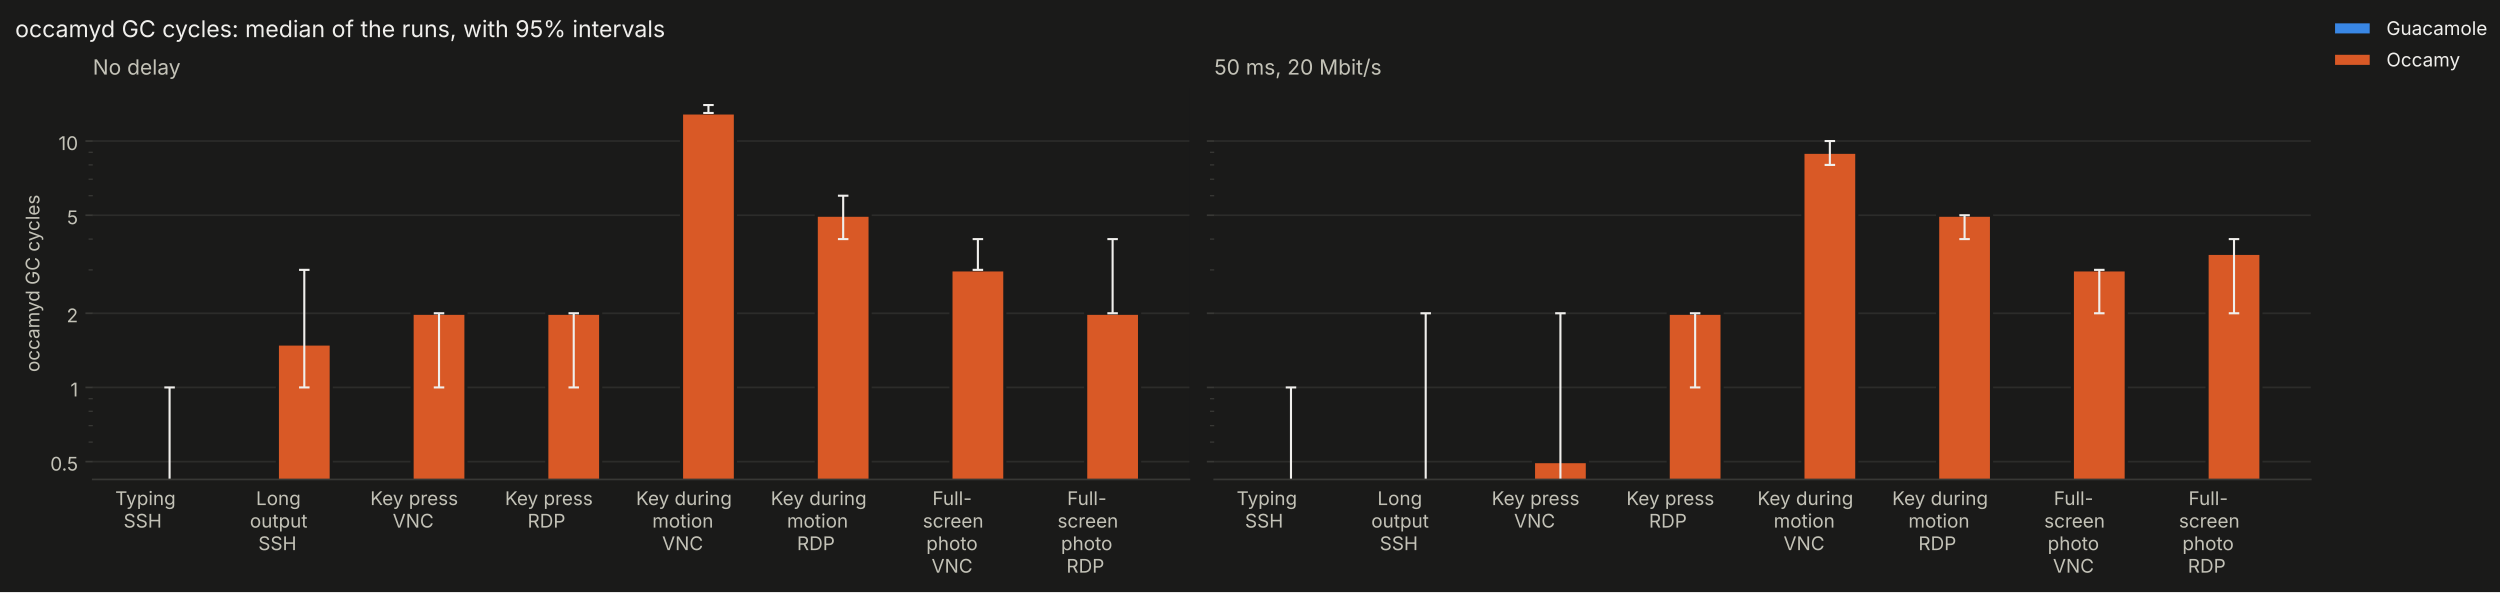
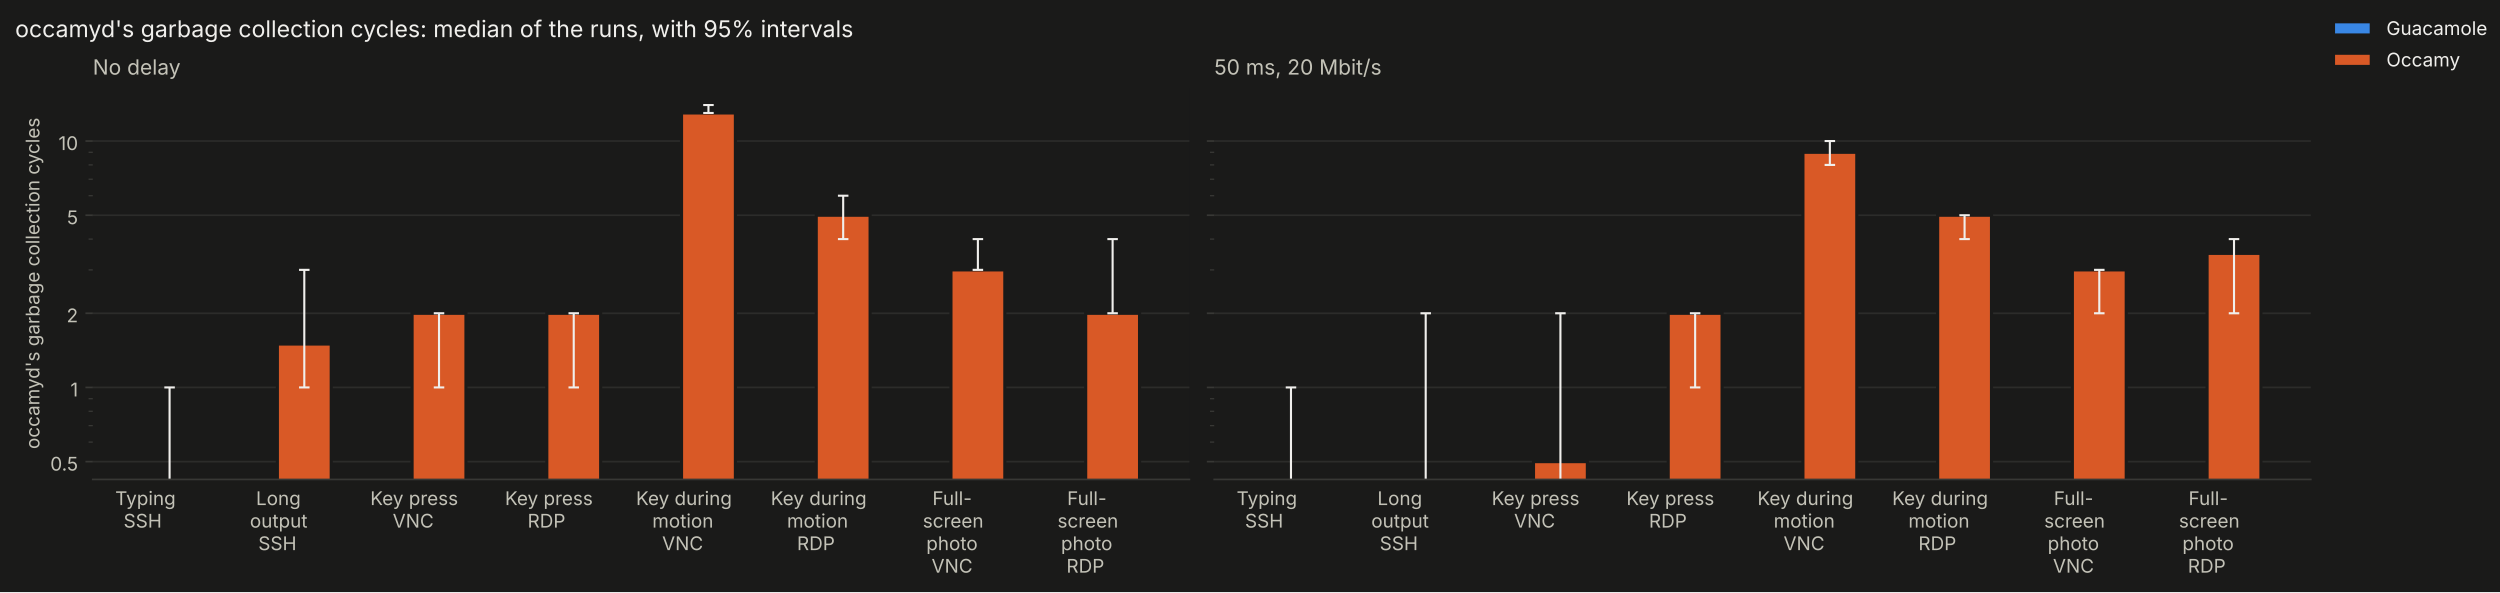
<svg xmlns="http://www.w3.org/2000/svg" xmlns:xlink="http://www.w3.org/1999/xlink" width="1190.7pt" height="282pt" viewBox="0 0 1190.7 282" version="1.1">
  <defs>
    <style type="text/css">*{stroke-linejoin: round; stroke-linecap: butt}</style>
  </defs>
  <g id="figure_1">
    <g id="patch_1">
      <path d="M 0 282  L 1190.7 282  L 1190.7 0  L 0 0  z " style="fill: #1a1a19" />
    </g>
    <g id="axes_1">
      <g id="patch_2">
        <path d="M 44.194 228.352  L 566.488 228.352  L 566.488 41.535  L 44.194 41.535  z " style="fill: #1a1a19" />
      </g>
      <g id="matplotlib.axis_1">
        <g id="xtick_1">
          <g id="line2d_1" />
          <g id="text_1">
            <text style="font-size: 9px; font-family: 'Inter', 'Helvetica Neue', 'Arial', 'DejaVu Sans', sans-serif; fill: #c3c2b7" transform="translate(54.8479 240.5455)">Typing</text>
            <text style="font-size: 9px; font-family: 'Inter', 'Helvetica Neue', 'Arial', 'DejaVu Sans', sans-serif; fill: #c3c2b7" transform="translate(58.85361 251.2825)">SSH</text>
          </g>
        </g>
        <g id="xtick_2">
          <g id="line2d_2" />
          <g id="text_2">
            <text style="font-size: 9px; font-family: 'Inter', 'Helvetica Neue', 'Arial', 'DejaVu Sans', sans-serif; fill: #c3c2b7" transform="translate(121.9283 240.5455)">Long</text>
            <text style="font-size: 9px; font-family: 'Inter', 'Helvetica Neue', 'Arial', 'DejaVu Sans', sans-serif; fill: #c3c2b7" transform="translate(119.0083 251.2825)">output</text>
            <text style="font-size: 9px; font-family: 'Inter', 'Helvetica Neue', 'Arial', 'DejaVu Sans', sans-serif; fill: #c3c2b7" transform="translate(123.0175 262.0195)">SSH</text>
          </g>
        </g>
        <g id="xtick_3">
          <g id="line2d_3" />
          <g id="text_3">
            <text style="font-size: 9px; font-family: 'Inter', 'Helvetica Neue', 'Arial', 'DejaVu Sans', sans-serif; fill: #c3c2b7" transform="translate(176.3406 240.5455)">Key press</text>
            <text style="font-size: 9px; font-family: 'Inter', 'Helvetica Neue', 'Arial', 'DejaVu Sans', sans-serif; fill: #c3c2b7" transform="translate(187.0147 251.2825)">VNC</text>
          </g>
        </g>
        <g id="xtick_4">
          <g id="line2d_4" />
          <g id="text_4">
            <text style="font-size: 9px; font-family: 'Inter', 'Helvetica Neue', 'Arial', 'DejaVu Sans', sans-serif; fill: #c3c2b7" transform="translate(240.5044 240.5455)">Key press</text>
            <text style="font-size: 9px; font-family: 'Inter', 'Helvetica Neue', 'Arial', 'DejaVu Sans', sans-serif; fill: #c3c2b7" transform="translate(251.2594 251.2825)">RDP</text>
          </g>
        </g>
        <g id="xtick_5">
          <g id="line2d_5" />
          <g id="text_5">
            <text style="font-size: 9px; font-family: 'Inter', 'Helvetica Neue', 'Arial', 'DejaVu Sans', sans-serif; fill: #c3c2b7" transform="translate(302.9182 240.5455)">Key during</text>
            <text style="font-size: 9px; font-family: 'Inter', 'Helvetica Neue', 'Arial', 'DejaVu Sans', sans-serif; fill: #c3c2b7" transform="translate(310.6667 251.2825)">motion</text>
            <text style="font-size: 9px; font-family: 'Inter', 'Helvetica Neue', 'Arial', 'DejaVu Sans', sans-serif; fill: #c3c2b7" transform="translate(315.3424 262.0195)">VNC</text>
          </g>
        </g>
        <g id="xtick_6">
          <g id="line2d_6" />
          <g id="text_6">
            <text style="font-size: 9px; font-family: 'Inter', 'Helvetica Neue', 'Arial', 'DejaVu Sans', sans-serif; fill: #c3c2b7" transform="translate(367.0821 240.5455)">Key during</text>
            <text style="font-size: 9px; font-family: 'Inter', 'Helvetica Neue', 'Arial', 'DejaVu Sans', sans-serif; fill: #c3c2b7" transform="translate(374.8305 251.2825)">motion</text>
            <text style="font-size: 9px; font-family: 'Inter', 'Helvetica Neue', 'Arial', 'DejaVu Sans', sans-serif; fill: #c3c2b7" transform="translate(379.5872 262.0195)">RDP</text>
          </g>
        </g>
        <g id="xtick_7">
          <g id="line2d_7" />
          <g id="text_7">
            <text style="font-size: 9px; font-family: 'Inter', 'Helvetica Neue', 'Arial', 'DejaVu Sans', sans-serif; fill: #c3c2b7" transform="translate(444.0836 240.5455)">Full-</text>
            <text style="font-size: 9px; font-family: 'Inter', 'Helvetica Neue', 'Arial', 'DejaVu Sans', sans-serif; fill: #c3c2b7" transform="translate(439.4985 251.2825)">screen</text>
            <text style="font-size: 9px; font-family: 'Inter', 'Helvetica Neue', 'Arial', 'DejaVu Sans', sans-serif; fill: #c3c2b7" transform="translate(441.1635 262.0195)">photo</text>
            <text style="font-size: 9px; font-family: 'Inter', 'Helvetica Neue', 'Arial', 'DejaVu Sans', sans-serif; fill: #c3c2b7" transform="translate(443.6702 272.7565)">VNC</text>
          </g>
        </g>
        <g id="xtick_8">
          <g id="line2d_8" />
          <g id="text_8">
            <text style="font-size: 9px; font-family: 'Inter', 'Helvetica Neue', 'Arial', 'DejaVu Sans', sans-serif; fill: #c3c2b7" transform="translate(508.2475 240.5455)">Full-</text>
            <text style="font-size: 9px; font-family: 'Inter', 'Helvetica Neue', 'Arial', 'DejaVu Sans', sans-serif; fill: #c3c2b7" transform="translate(503.6624 251.2825)">screen</text>
            <text style="font-size: 9px; font-family: 'Inter', 'Helvetica Neue', 'Arial', 'DejaVu Sans', sans-serif; fill: #c3c2b7" transform="translate(505.3274 262.0195)">photo</text>
            <text style="font-size: 9px; font-family: 'Inter', 'Helvetica Neue', 'Arial', 'DejaVu Sans', sans-serif; fill: #c3c2b7" transform="translate(507.9149 272.7565)">RDP</text>
          </g>
        </g>
      </g>
      <g id="matplotlib.axis_2">
        <g id="ytick_1">
          <g id="line2d_9">
-             <path d="M 44.194 219.86  L 566.488 219.86  " clip-path="url(#pe107e251e6)" style="fill: none; stroke: #2c2c2a; stroke-width: 0.8; stroke-linecap: square" />
+             <path d="M 44.194 219.86  L 566.488 219.86  " clip-path="url(#pdc1b59e8aa)" style="fill: none; stroke: #2c2c2a; stroke-width: 0.8; stroke-linecap: square" />
          </g>
          <g id="line2d_10">
            <defs>
              <path id="mb82513c210" d="M 0 0  L -3.5 0  " style="stroke: #383835; stroke-width: 0.8" />
            </defs>
            <g>
              <use xlink:href="#mb82513c210" x="44.194" y="219.86" style="fill: #383835; stroke: #383835; stroke-width: 0.8" />
            </g>
          </g>
          <g id="text_9">
            <text style="font-size: 9px; font-family: 'Inter', 'Helvetica Neue', 'Arial', 'DejaVu Sans', sans-serif; text-anchor: end; fill: #c3c2b7" x="37.194" y="224.144" transform="rotate(-0 37.19383 224.1439)">0.5</text>
          </g>
        </g>
        <g id="ytick_2">
          <g id="line2d_11">
-             <path d="M 44.194 184.532  L 566.488 184.532  " clip-path="url(#pe107e251e6)" style="fill: none; stroke: #2c2c2a; stroke-width: 0.8; stroke-linecap: square" />
+             <path d="M 44.194 184.532  L 566.488 184.532  " clip-path="url(#pdc1b59e8aa)" style="fill: none; stroke: #2c2c2a; stroke-width: 0.8; stroke-linecap: square" />
          </g>
          <g id="line2d_12">
            <g>
              <use xlink:href="#mb82513c210" x="44.194" y="184.532" style="fill: #383835; stroke: #383835; stroke-width: 0.8" />
            </g>
          </g>
          <g id="text_10">
            <text style="font-size: 9px; font-family: 'Inter', 'Helvetica Neue', 'Arial', 'DejaVu Sans', sans-serif; text-anchor: end; fill: #c3c2b7" x="37.194" y="188.816" transform="rotate(-0 37.19383 188.8162)">1</text>
          </g>
        </g>
        <g id="ytick_3">
          <g id="line2d_13">
-             <path d="M 44.194 149.204  L 566.488 149.204  " clip-path="url(#pe107e251e6)" style="fill: none; stroke: #2c2c2a; stroke-width: 0.8; stroke-linecap: square" />
+             <path d="M 44.194 149.204  L 566.488 149.204  " clip-path="url(#pdc1b59e8aa)" style="fill: none; stroke: #2c2c2a; stroke-width: 0.8; stroke-linecap: square" />
          </g>
          <g id="line2d_14">
            <g>
              <use xlink:href="#mb82513c210" x="44.194" y="149.204" style="fill: #383835; stroke: #383835; stroke-width: 0.8" />
            </g>
          </g>
          <g id="text_11">
            <text style="font-size: 9px; font-family: 'Inter', 'Helvetica Neue', 'Arial', 'DejaVu Sans', sans-serif; text-anchor: end; fill: #c3c2b7" x="37.194" y="153.488" transform="rotate(-0 37.19383 153.4885)">2</text>
          </g>
        </g>
        <g id="ytick_4">
          <g id="line2d_15">
-             <path d="M 44.194 102.504  L 566.488 102.504  " clip-path="url(#pe107e251e6)" style="fill: none; stroke: #2c2c2a; stroke-width: 0.8; stroke-linecap: square" />
+             <path d="M 44.194 102.504  L 566.488 102.504  " clip-path="url(#pdc1b59e8aa)" style="fill: none; stroke: #2c2c2a; stroke-width: 0.8; stroke-linecap: square" />
          </g>
          <g id="line2d_16">
            <g>
              <use xlink:href="#mb82513c210" x="44.194" y="102.504" style="fill: #383835; stroke: #383835; stroke-width: 0.8" />
            </g>
          </g>
          <g id="text_12">
            <text style="font-size: 9px; font-family: 'Inter', 'Helvetica Neue', 'Arial', 'DejaVu Sans', sans-serif; text-anchor: end; fill: #c3c2b7" x="37.194" y="106.788" transform="rotate(-0 37.19383 106.7878)">5</text>
          </g>
        </g>
        <g id="ytick_5">
          <g id="line2d_17">
-             <path d="M 44.194 67.176  L 566.488 67.176  " clip-path="url(#pe107e251e6)" style="fill: none; stroke: #2c2c2a; stroke-width: 0.8; stroke-linecap: square" />
+             <path d="M 44.194 67.176  L 566.488 67.176  " clip-path="url(#pdc1b59e8aa)" style="fill: none; stroke: #2c2c2a; stroke-width: 0.8; stroke-linecap: square" />
          </g>
          <g id="line2d_18">
            <g>
              <use xlink:href="#mb82513c210" x="44.194" y="67.176" style="fill: #383835; stroke: #383835; stroke-width: 0.8" />
            </g>
          </g>
          <g id="text_13">
            <text style="font-size: 9px; font-family: 'Inter', 'Helvetica Neue', 'Arial', 'DejaVu Sans', sans-serif; text-anchor: end; fill: #c3c2b7" x="37.194" y="71.46" transform="rotate(-0 37.19383 71.46013)">10</text>
          </g>
        </g>
        <g id="ytick_6">
          <g id="line2d_19">
            <defs>
              <path id="m2cc0cc6523" d="M 0 0  L -2 0  " style="stroke: #383835; stroke-width: 0.6" />
            </defs>
            <g>
              <use xlink:href="#m2cc0cc6523" x="44.194" y="210.567" style="fill: #383835; stroke: #383835; stroke-width: 0.6" />
            </g>
          </g>
        </g>
        <g id="ytick_7">
          <g id="line2d_20">
            <g>
              <use xlink:href="#m2cc0cc6523" x="44.194" y="202.711" style="fill: #383835; stroke: #383835; stroke-width: 0.6" />
            </g>
          </g>
        </g>
        <g id="ytick_8">
          <g id="line2d_21">
            <g>
              <use xlink:href="#m2cc0cc6523" x="44.194" y="195.905" style="fill: #383835; stroke: #383835; stroke-width: 0.6" />
            </g>
          </g>
        </g>
        <g id="ytick_9">
          <g id="line2d_22">
            <g>
              <use xlink:href="#m2cc0cc6523" x="44.194" y="189.902" style="fill: #383835; stroke: #383835; stroke-width: 0.6" />
            </g>
          </g>
        </g>
        <g id="ytick_10">
          <g id="line2d_23">
            <g>
              <use xlink:href="#m2cc0cc6523" x="44.194" y="128.539" style="fill: #383835; stroke: #383835; stroke-width: 0.6" />
            </g>
          </g>
        </g>
        <g id="ytick_11">
          <g id="line2d_24">
            <g>
              <use xlink:href="#m2cc0cc6523" x="44.194" y="113.877" style="fill: #383835; stroke: #383835; stroke-width: 0.6" />
            </g>
          </g>
        </g>
        <g id="ytick_12">
          <g id="line2d_25">
            <g>
              <use xlink:href="#m2cc0cc6523" x="44.194" y="93.211" style="fill: #383835; stroke: #383835; stroke-width: 0.6" />
            </g>
          </g>
        </g>
        <g id="ytick_13">
          <g id="line2d_26">
            <g>
              <use xlink:href="#m2cc0cc6523" x="44.194" y="85.355" style="fill: #383835; stroke: #383835; stroke-width: 0.6" />
            </g>
          </g>
        </g>
        <g id="ytick_14">
          <g id="line2d_27">
            <g>
              <use xlink:href="#m2cc0cc6523" x="44.194" y="78.549" style="fill: #383835; stroke: #383835; stroke-width: 0.6" />
            </g>
          </g>
        </g>
        <g id="ytick_15">
          <g id="line2d_28">
            <g>
              <use xlink:href="#m2cc0cc6523" x="44.194" y="72.546" style="fill: #383835; stroke: #383835; stroke-width: 0.6" />
            </g>
          </g>
        </g>
        <g id="text_14">
-           <text style="font-size: 9px; font-family: 'Inter', 'Helvetica Neue', 'Arial', 'DejaVu Sans', sans-serif; text-anchor: middle; fill: #c3c2b7" x="18.768" y="134.944" transform="rotate(-90 18.76824 134.9435)">occamyd GC cycles</text>
+           <text style="font-size: 9px; font-family: 'Inter', 'Helvetica Neue', 'Arial', 'DejaVu Sans', sans-serif; text-anchor: middle; fill: #c3c2b7" x="18.768" y="134.944" transform="rotate(-90 18.76824 134.9435)">occamyd's garbage collection cycles</text>
        </g>
      </g>
      <g id="patch_3">
-         <path clip-path="url(#pe107e251e6)" style="fill: #3987e5; stroke: #1a1a19; stroke-width: 1.5; stroke-linejoin: miter" />
+         <path clip-path="url(#pdc1b59e8aa)" style="fill: #3987e5; stroke: #1a1a19; stroke-width: 1.5; stroke-linejoin: miter" />
      </g>
      <g id="patch_4">
-         <path clip-path="url(#pe107e251e6)" style="fill: #3987e5; stroke: #1a1a19; stroke-width: 1.5; stroke-linejoin: miter" />
+         <path clip-path="url(#pdc1b59e8aa)" style="fill: #3987e5; stroke: #1a1a19; stroke-width: 1.5; stroke-linejoin: miter" />
      </g>
      <g id="patch_5">
-         <path clip-path="url(#pe107e251e6)" style="fill: #3987e5; stroke: #1a1a19; stroke-width: 1.5; stroke-linejoin: miter" />
+         <path clip-path="url(#pdc1b59e8aa)" style="fill: #3987e5; stroke: #1a1a19; stroke-width: 1.5; stroke-linejoin: miter" />
      </g>
      <g id="patch_6">
-         <path clip-path="url(#pe107e251e6)" style="fill: #3987e5; stroke: #1a1a19; stroke-width: 1.5; stroke-linejoin: miter" />
+         <path clip-path="url(#pdc1b59e8aa)" style="fill: #3987e5; stroke: #1a1a19; stroke-width: 1.5; stroke-linejoin: miter" />
      </g>
      <g id="patch_7">
-         <path clip-path="url(#pe107e251e6)" style="fill: #3987e5; stroke: #1a1a19; stroke-width: 1.5; stroke-linejoin: miter" />
+         <path clip-path="url(#pdc1b59e8aa)" style="fill: #3987e5; stroke: #1a1a19; stroke-width: 1.5; stroke-linejoin: miter" />
      </g>
      <g id="patch_8">
-         <path clip-path="url(#pe107e251e6)" style="fill: #3987e5; stroke: #1a1a19; stroke-width: 1.5; stroke-linejoin: miter" />
+         <path clip-path="url(#pdc1b59e8aa)" style="fill: #3987e5; stroke: #1a1a19; stroke-width: 1.5; stroke-linejoin: miter" />
      </g>
      <g id="patch_9">
-         <path clip-path="url(#pe107e251e6)" style="fill: #3987e5; stroke: #1a1a19; stroke-width: 1.5; stroke-linejoin: miter" />
+         <path clip-path="url(#pdc1b59e8aa)" style="fill: #3987e5; stroke: #1a1a19; stroke-width: 1.5; stroke-linejoin: miter" />
      </g>
      <g id="patch_10">
-         <path clip-path="url(#pe107e251e6)" style="fill: #3987e5; stroke: #1a1a19; stroke-width: 1.5; stroke-linejoin: miter" />
+         <path clip-path="url(#pdc1b59e8aa)" style="fill: #3987e5; stroke: #1a1a19; stroke-width: 1.5; stroke-linejoin: miter" />
      </g>
      <g id="patch_11">
-         <path d="M 67.934 117540.591  L 93.6 117540.591  L 93.6 117540.591  L 67.934 117540.591  z " clip-path="url(#pe107e251e6)" style="fill: #d95926; stroke: #1a1a19; stroke-width: 1.5; stroke-linejoin: miter" />
+         <path d="M 67.934 117540.591  L 93.6 117540.591  L 93.6 117540.591  L 67.934 117540.591  z " clip-path="url(#pdc1b59e8aa)" style="fill: #d95926; stroke: #1a1a19; stroke-width: 1.5; stroke-linejoin: miter" />
      </g>
      <g id="patch_12">
-         <path d="M 132.098 117540.591  L 157.764 117540.591  L 157.764 163.867  L 132.098 163.867  z " clip-path="url(#pe107e251e6)" style="fill: #d95926; stroke: #1a1a19; stroke-width: 1.5; stroke-linejoin: miter" />
+         <path d="M 132.098 117540.591  L 157.764 117540.591  L 157.764 163.867  L 132.098 163.867  z " clip-path="url(#pdc1b59e8aa)" style="fill: #d95926; stroke: #1a1a19; stroke-width: 1.5; stroke-linejoin: miter" />
      </g>
      <g id="patch_13">
-         <path d="M 196.262 117540.591  L 221.928 117540.591  L 221.928 149.204  L 196.262 149.204  z " clip-path="url(#pe107e251e6)" style="fill: #d95926; stroke: #1a1a19; stroke-width: 1.5; stroke-linejoin: miter" />
+         <path d="M 196.262 117540.591  L 221.928 117540.591  L 221.928 149.204  L 196.262 149.204  z " clip-path="url(#pdc1b59e8aa)" style="fill: #d95926; stroke: #1a1a19; stroke-width: 1.5; stroke-linejoin: miter" />
      </g>
      <g id="patch_14">
-         <path d="M 260.426 117540.591  L 286.092 117540.591  L 286.092 149.204  L 260.426 149.204  z " clip-path="url(#pe107e251e6)" style="fill: #d95926; stroke: #1a1a19; stroke-width: 1.5; stroke-linejoin: miter" />
+         <path d="M 260.426 117540.591  L 286.092 117540.591  L 286.092 149.204  L 260.426 149.204  z " clip-path="url(#pdc1b59e8aa)" style="fill: #d95926; stroke: #1a1a19; stroke-width: 1.5; stroke-linejoin: miter" />
      </g>
      <g id="patch_15">
-         <path d="M 324.59 117540.591  L 350.255 117540.591  L 350.255 53.804  L 324.59 53.804  z " clip-path="url(#pe107e251e6)" style="fill: #d95926; stroke: #1a1a19; stroke-width: 1.5; stroke-linejoin: miter" />
+         <path d="M 324.59 117540.591  L 350.255 117540.591  L 350.255 53.804  L 324.59 53.804  z " clip-path="url(#pdc1b59e8aa)" style="fill: #d95926; stroke: #1a1a19; stroke-width: 1.5; stroke-linejoin: miter" />
      </g>
      <g id="patch_16">
-         <path d="M 388.754 117540.591  L 414.419 117540.591  L 414.419 102.504  L 388.754 102.504  z " clip-path="url(#pe107e251e6)" style="fill: #d95926; stroke: #1a1a19; stroke-width: 1.5; stroke-linejoin: miter" />
+         <path d="M 388.754 117540.591  L 414.419 117540.591  L 414.419 102.504  L 388.754 102.504  z " clip-path="url(#pdc1b59e8aa)" style="fill: #d95926; stroke: #1a1a19; stroke-width: 1.5; stroke-linejoin: miter" />
      </g>
      <g id="patch_17">
-         <path d="M 452.918 117540.591  L 478.583 117540.591  L 478.583 128.539  L 452.918 128.539  z " clip-path="url(#pe107e251e6)" style="fill: #d95926; stroke: #1a1a19; stroke-width: 1.5; stroke-linejoin: miter" />
+         <path d="M 452.918 117540.591  L 478.583 117540.591  L 478.583 128.539  L 452.918 128.539  z " clip-path="url(#pdc1b59e8aa)" style="fill: #d95926; stroke: #1a1a19; stroke-width: 1.5; stroke-linejoin: miter" />
      </g>
      <g id="patch_18">
-         <path d="M 517.082 117540.591  L 542.747 117540.591  L 542.747 149.204  L 517.082 149.204  z " clip-path="url(#pe107e251e6)" style="fill: #d95926; stroke: #1a1a19; stroke-width: 1.5; stroke-linejoin: miter" />
+         <path d="M 517.082 117540.591  L 542.747 117540.591  L 542.747 149.204  L 517.082 149.204  z " clip-path="url(#pdc1b59e8aa)" style="fill: #d95926; stroke: #1a1a19; stroke-width: 1.5; stroke-linejoin: miter" />
      </g>
      <g id="LineCollection_1" />
      <g id="LineCollection_2">
-         <path d="M 80.767 283  L 80.767 184.532  " clip-path="url(#pe107e251e6)" style="fill: none; stroke: #f0efec" />
-         <path d="M 144.931 184.532  L 144.931 128.539  " clip-path="url(#pe107e251e6)" style="fill: none; stroke: #f0efec" />
-         <path d="M 209.095 184.532  L 209.095 149.204  " clip-path="url(#pe107e251e6)" style="fill: none; stroke: #f0efec" />
-         <path d="M 273.259 184.532  L 273.259 149.204  " clip-path="url(#pe107e251e6)" style="fill: none; stroke: #f0efec" />
-         <path d="M 337.423 53.804  L 337.423 50.027  " clip-path="url(#pe107e251e6)" style="fill: none; stroke: #f0efec" />
-         <path d="M 401.587 113.877  L 401.587 93.211  " clip-path="url(#pe107e251e6)" style="fill: none; stroke: #f0efec" />
-         <path d="M 465.75 128.539  L 465.75 113.877  " clip-path="url(#pe107e251e6)" style="fill: none; stroke: #f0efec" />
-         <path d="M 529.914 149.204  L 529.914 113.877  " clip-path="url(#pe107e251e6)" style="fill: none; stroke: #f0efec" />
+         <path d="M 80.767 283  L 80.767 184.532  " clip-path="url(#pdc1b59e8aa)" style="fill: none; stroke: #f0efec" />
+         <path d="M 144.931 184.532  L 144.931 128.539  " clip-path="url(#pdc1b59e8aa)" style="fill: none; stroke: #f0efec" />
+         <path d="M 209.095 184.532  L 209.095 149.204  " clip-path="url(#pdc1b59e8aa)" style="fill: none; stroke: #f0efec" />
+         <path d="M 273.259 184.532  L 273.259 149.204  " clip-path="url(#pdc1b59e8aa)" style="fill: none; stroke: #f0efec" />
+         <path d="M 337.423 53.804  L 337.423 50.027  " clip-path="url(#pdc1b59e8aa)" style="fill: none; stroke: #f0efec" />
+         <path d="M 401.587 113.877  L 401.587 93.211  " clip-path="url(#pdc1b59e8aa)" style="fill: none; stroke: #f0efec" />
+         <path d="M 465.75 128.539  L 465.75 113.877  " clip-path="url(#pdc1b59e8aa)" style="fill: none; stroke: #f0efec" />
+         <path d="M 529.914 149.204  L 529.914 113.877  " clip-path="url(#pdc1b59e8aa)" style="fill: none; stroke: #f0efec" />
      </g>
      <g id="line2d_29">
        <defs>
          <path id="mac22d4be6f" d="M 2.5 0  L -2.5 -0  " style="stroke: #f0efec" />
        </defs>
-         <g clip-path="url(#pe107e251e6)">
+         <g clip-path="url(#pdc1b59e8aa)">
          <use xlink:href="#mac22d4be6f" x="133.93" y="20304.965" style="fill: #1f77b4; stroke: #f0efec" />
          <use xlink:href="#mac22d4be6f" x="144.931" y="184.532" style="fill: #1f77b4; stroke: #f0efec" />
          <use xlink:href="#mac22d4be6f" x="209.095" y="184.532" style="fill: #1f77b4; stroke: #f0efec" />
          <use xlink:href="#mac22d4be6f" x="273.259" y="184.532" style="fill: #1f77b4; stroke: #f0efec" />
          <use xlink:href="#mac22d4be6f" x="337.423" y="53.804" style="fill: #1f77b4; stroke: #f0efec" />
          <use xlink:href="#mac22d4be6f" x="401.587" y="113.877" style="fill: #1f77b4; stroke: #f0efec" />
          <use xlink:href="#mac22d4be6f" x="465.75" y="128.539" style="fill: #1f77b4; stroke: #f0efec" />
          <use xlink:href="#mac22d4be6f" x="529.914" y="149.204" style="fill: #1f77b4; stroke: #f0efec" />
        </g>
      </g>
      <g id="line2d_30">
-         <g clip-path="url(#pe107e251e6)">
+         <g clip-path="url(#pdc1b59e8aa)">
          <use xlink:href="#mac22d4be6f" x="80.767" y="184.532" style="fill: #1f77b4; stroke: #f0efec" />
          <use xlink:href="#mac22d4be6f" x="144.931" y="128.539" style="fill: #1f77b4; stroke: #f0efec" />
          <use xlink:href="#mac22d4be6f" x="209.095" y="149.204" style="fill: #1f77b4; stroke: #f0efec" />
          <use xlink:href="#mac22d4be6f" x="273.259" y="149.204" style="fill: #1f77b4; stroke: #f0efec" />
          <use xlink:href="#mac22d4be6f" x="337.423" y="50.027" style="fill: #1f77b4; stroke: #f0efec" />
          <use xlink:href="#mac22d4be6f" x="401.587" y="93.211" style="fill: #1f77b4; stroke: #f0efec" />
          <use xlink:href="#mac22d4be6f" x="465.75" y="113.877" style="fill: #1f77b4; stroke: #f0efec" />
          <use xlink:href="#mac22d4be6f" x="529.914" y="113.877" style="fill: #1f77b4; stroke: #f0efec" />
        </g>
      </g>
      <g id="patch_19">
        <path d="M 44.194 228.352  L 566.488 228.352  " style="fill: none; stroke: #383835; stroke-width: 0.8; stroke-linejoin: miter; stroke-linecap: square" />
      </g>
      <g id="text_15">
        <text style="font-size: 10px; font-family: 'Inter', 'Helvetica Neue', 'Arial', 'DejaVu Sans', sans-serif; text-anchor: start; fill: #c3c2b7" x="44.194" y="35.535" transform="rotate(-0 44.19383 35.53548)">No delay</text>
      </g>
    </g>
    <g id="axes_2">
      <g id="patch_20">
        <path d="M 578.296 228.352  L 1100.59 228.352  L 1100.59 41.535  L 578.296 41.535  z " style="fill: #1a1a19" />
      </g>
      <g id="matplotlib.axis_3">
        <g id="xtick_9">
          <g id="line2d_31" />
          <g id="text_16">
            <text style="font-size: 9px; font-family: 'Inter', 'Helvetica Neue', 'Arial', 'DejaVu Sans', sans-serif; fill: #c3c2b7" transform="translate(588.9498 240.5455)">Typing</text>
            <text style="font-size: 9px; font-family: 'Inter', 'Helvetica Neue', 'Arial', 'DejaVu Sans', sans-serif; fill: #c3c2b7" transform="translate(592.9555 251.2825)">SSH</text>
          </g>
        </g>
        <g id="xtick_10">
          <g id="line2d_32" />
          <g id="text_17">
            <text style="font-size: 9px; font-family: 'Inter', 'Helvetica Neue', 'Arial', 'DejaVu Sans', sans-serif; fill: #c3c2b7" transform="translate(656.0302 240.5455)">Long</text>
            <text style="font-size: 9px; font-family: 'Inter', 'Helvetica Neue', 'Arial', 'DejaVu Sans', sans-serif; fill: #c3c2b7" transform="translate(653.1101 251.2825)">output</text>
            <text style="font-size: 9px; font-family: 'Inter', 'Helvetica Neue', 'Arial', 'DejaVu Sans', sans-serif; fill: #c3c2b7" transform="translate(657.1194 262.0195)">SSH</text>
          </g>
        </g>
        <g id="xtick_11">
          <g id="line2d_33" />
          <g id="text_18">
            <text style="font-size: 9px; font-family: 'Inter', 'Helvetica Neue', 'Arial', 'DejaVu Sans', sans-serif; fill: #c3c2b7" transform="translate(710.4424 240.5455)">Key press</text>
            <text style="font-size: 9px; font-family: 'Inter', 'Helvetica Neue', 'Arial', 'DejaVu Sans', sans-serif; fill: #c3c2b7" transform="translate(721.1166 251.2825)">VNC</text>
          </g>
        </g>
        <g id="xtick_12">
          <g id="line2d_34" />
          <g id="text_19">
            <text style="font-size: 9px; font-family: 'Inter', 'Helvetica Neue', 'Arial', 'DejaVu Sans', sans-serif; fill: #c3c2b7" transform="translate(774.6063 240.5455)">Key press</text>
            <text style="font-size: 9px; font-family: 'Inter', 'Helvetica Neue', 'Arial', 'DejaVu Sans', sans-serif; fill: #c3c2b7" transform="translate(785.3613 251.2825)">RDP</text>
          </g>
        </g>
        <g id="xtick_13">
          <g id="line2d_35" />
          <g id="text_20">
            <text style="font-size: 9px; font-family: 'Inter', 'Helvetica Neue', 'Arial', 'DejaVu Sans', sans-serif; fill: #c3c2b7" transform="translate(837.0201 240.5455)">Key during</text>
            <text style="font-size: 9px; font-family: 'Inter', 'Helvetica Neue', 'Arial', 'DejaVu Sans', sans-serif; fill: #c3c2b7" transform="translate(844.7685 251.2825)">motion</text>
            <text style="font-size: 9px; font-family: 'Inter', 'Helvetica Neue', 'Arial', 'DejaVu Sans', sans-serif; fill: #c3c2b7" transform="translate(849.4443 262.0195)">VNC</text>
          </g>
        </g>
        <g id="xtick_14">
          <g id="line2d_36" />
          <g id="text_21">
            <text style="font-size: 9px; font-family: 'Inter', 'Helvetica Neue', 'Arial', 'DejaVu Sans', sans-serif; fill: #c3c2b7" transform="translate(901.184 240.5455)">Key during</text>
            <text style="font-size: 9px; font-family: 'Inter', 'Helvetica Neue', 'Arial', 'DejaVu Sans', sans-serif; fill: #c3c2b7" transform="translate(908.9324 251.2825)">motion</text>
            <text style="font-size: 9px; font-family: 'Inter', 'Helvetica Neue', 'Arial', 'DejaVu Sans', sans-serif; fill: #c3c2b7" transform="translate(913.689 262.0195)">RDP</text>
          </g>
        </g>
        <g id="xtick_15">
          <g id="line2d_37" />
          <g id="text_22">
            <text style="font-size: 9px; font-family: 'Inter', 'Helvetica Neue', 'Arial', 'DejaVu Sans', sans-serif; fill: #c3c2b7" transform="translate(978.1855 240.5455)">Full-</text>
            <text style="font-size: 9px; font-family: 'Inter', 'Helvetica Neue', 'Arial', 'DejaVu Sans', sans-serif; fill: #c3c2b7" transform="translate(973.6004 251.2825)">screen</text>
            <text style="font-size: 9px; font-family: 'Inter', 'Helvetica Neue', 'Arial', 'DejaVu Sans', sans-serif; fill: #c3c2b7" transform="translate(975.2654 262.0195)">photo</text>
            <text style="font-size: 9px; font-family: 'Inter', 'Helvetica Neue', 'Arial', 'DejaVu Sans', sans-serif; fill: #c3c2b7" transform="translate(977.772 272.7565)">VNC</text>
          </g>
        </g>
        <g id="xtick_16">
          <g id="line2d_38" />
          <g id="text_23">
            <text style="font-size: 9px; font-family: 'Inter', 'Helvetica Neue', 'Arial', 'DejaVu Sans', sans-serif; fill: #c3c2b7" transform="translate(1042.349 240.5455)">Full-</text>
            <text style="font-size: 9px; font-family: 'Inter', 'Helvetica Neue', 'Arial', 'DejaVu Sans', sans-serif; fill: #c3c2b7" transform="translate(1037.764 251.2825)">screen</text>
            <text style="font-size: 9px; font-family: 'Inter', 'Helvetica Neue', 'Arial', 'DejaVu Sans', sans-serif; fill: #c3c2b7" transform="translate(1039.429 262.0195)">photo</text>
            <text style="font-size: 9px; font-family: 'Inter', 'Helvetica Neue', 'Arial', 'DejaVu Sans', sans-serif; fill: #c3c2b7" transform="translate(1042.017 272.7565)">RDP</text>
          </g>
        </g>
      </g>
      <g id="matplotlib.axis_4">
        <g id="ytick_16">
          <g id="line2d_39">
            <path d="M 578.296 219.86  L 1100.59 219.86  " clip-path="url(#p62ebc10ad2)" style="fill: none; stroke: #2c2c2a; stroke-width: 0.8; stroke-linecap: square" />
          </g>
          <g id="line2d_40">
            <g>
              <use xlink:href="#mb82513c210" x="578.296" y="219.86" style="fill: #383835; stroke: #383835; stroke-width: 0.8" />
            </g>
          </g>
        </g>
        <g id="ytick_17">
          <g id="line2d_41">
            <path d="M 578.296 184.532  L 1100.59 184.532  " clip-path="url(#p62ebc10ad2)" style="fill: none; stroke: #2c2c2a; stroke-width: 0.8; stroke-linecap: square" />
          </g>
          <g id="line2d_42">
            <g>
              <use xlink:href="#mb82513c210" x="578.296" y="184.532" style="fill: #383835; stroke: #383835; stroke-width: 0.8" />
            </g>
          </g>
        </g>
        <g id="ytick_18">
          <g id="line2d_43">
            <path d="M 578.296 149.204  L 1100.59 149.204  " clip-path="url(#p62ebc10ad2)" style="fill: none; stroke: #2c2c2a; stroke-width: 0.8; stroke-linecap: square" />
          </g>
          <g id="line2d_44">
            <g>
              <use xlink:href="#mb82513c210" x="578.296" y="149.204" style="fill: #383835; stroke: #383835; stroke-width: 0.8" />
            </g>
          </g>
        </g>
        <g id="ytick_19">
          <g id="line2d_45">
            <path d="M 578.296 102.504  L 1100.59 102.504  " clip-path="url(#p62ebc10ad2)" style="fill: none; stroke: #2c2c2a; stroke-width: 0.8; stroke-linecap: square" />
          </g>
          <g id="line2d_46">
            <g>
              <use xlink:href="#mb82513c210" x="578.296" y="102.504" style="fill: #383835; stroke: #383835; stroke-width: 0.8" />
            </g>
          </g>
        </g>
        <g id="ytick_20">
          <g id="line2d_47">
            <path d="M 578.296 67.176  L 1100.59 67.176  " clip-path="url(#p62ebc10ad2)" style="fill: none; stroke: #2c2c2a; stroke-width: 0.8; stroke-linecap: square" />
          </g>
          <g id="line2d_48">
            <g>
              <use xlink:href="#mb82513c210" x="578.296" y="67.176" style="fill: #383835; stroke: #383835; stroke-width: 0.8" />
            </g>
          </g>
        </g>
        <g id="ytick_21">
          <g id="line2d_49">
            <g>
              <use xlink:href="#m2cc0cc6523" x="578.296" y="210.567" style="fill: #383835; stroke: #383835; stroke-width: 0.6" />
            </g>
          </g>
        </g>
        <g id="ytick_22">
          <g id="line2d_50">
            <g>
              <use xlink:href="#m2cc0cc6523" x="578.296" y="202.711" style="fill: #383835; stroke: #383835; stroke-width: 0.6" />
            </g>
          </g>
        </g>
        <g id="ytick_23">
          <g id="line2d_51">
            <g>
              <use xlink:href="#m2cc0cc6523" x="578.296" y="195.905" style="fill: #383835; stroke: #383835; stroke-width: 0.6" />
            </g>
          </g>
        </g>
        <g id="ytick_24">
          <g id="line2d_52">
            <g>
              <use xlink:href="#m2cc0cc6523" x="578.296" y="189.902" style="fill: #383835; stroke: #383835; stroke-width: 0.6" />
            </g>
          </g>
        </g>
        <g id="ytick_25">
          <g id="line2d_53">
            <g>
              <use xlink:href="#m2cc0cc6523" x="578.296" y="128.539" style="fill: #383835; stroke: #383835; stroke-width: 0.6" />
            </g>
          </g>
        </g>
        <g id="ytick_26">
          <g id="line2d_54">
            <g>
              <use xlink:href="#m2cc0cc6523" x="578.296" y="113.877" style="fill: #383835; stroke: #383835; stroke-width: 0.6" />
            </g>
          </g>
        </g>
        <g id="ytick_27">
          <g id="line2d_55">
            <g>
              <use xlink:href="#m2cc0cc6523" x="578.296" y="93.211" style="fill: #383835; stroke: #383835; stroke-width: 0.6" />
            </g>
          </g>
        </g>
        <g id="ytick_28">
          <g id="line2d_56">
            <g>
              <use xlink:href="#m2cc0cc6523" x="578.296" y="85.355" style="fill: #383835; stroke: #383835; stroke-width: 0.6" />
            </g>
          </g>
        </g>
        <g id="ytick_29">
          <g id="line2d_57">
            <g>
              <use xlink:href="#m2cc0cc6523" x="578.296" y="78.549" style="fill: #383835; stroke: #383835; stroke-width: 0.6" />
            </g>
          </g>
        </g>
        <g id="ytick_30">
          <g id="line2d_58">
            <g>
              <use xlink:href="#m2cc0cc6523" x="578.296" y="72.546" style="fill: #383835; stroke: #383835; stroke-width: 0.6" />
            </g>
          </g>
        </g>
      </g>
      <g id="patch_21">
        <path clip-path="url(#p62ebc10ad2)" style="fill: #3987e5; stroke: #1a1a19; stroke-width: 1.5; stroke-linejoin: miter" />
      </g>
      <g id="patch_22">
        <path clip-path="url(#p62ebc10ad2)" style="fill: #3987e5; stroke: #1a1a19; stroke-width: 1.5; stroke-linejoin: miter" />
      </g>
      <g id="patch_23">
        <path clip-path="url(#p62ebc10ad2)" style="fill: #3987e5; stroke: #1a1a19; stroke-width: 1.5; stroke-linejoin: miter" />
      </g>
      <g id="patch_24">
        <path clip-path="url(#p62ebc10ad2)" style="fill: #3987e5; stroke: #1a1a19; stroke-width: 1.5; stroke-linejoin: miter" />
      </g>
      <g id="patch_25">
        <path clip-path="url(#p62ebc10ad2)" style="fill: #3987e5; stroke: #1a1a19; stroke-width: 1.5; stroke-linejoin: miter" />
      </g>
      <g id="patch_26">
        <path clip-path="url(#p62ebc10ad2)" style="fill: #3987e5; stroke: #1a1a19; stroke-width: 1.5; stroke-linejoin: miter" />
      </g>
      <g id="patch_27">
        <path clip-path="url(#p62ebc10ad2)" style="fill: #3987e5; stroke: #1a1a19; stroke-width: 1.5; stroke-linejoin: miter" />
      </g>
      <g id="patch_28">
        <path clip-path="url(#p62ebc10ad2)" style="fill: #3987e5; stroke: #1a1a19; stroke-width: 1.5; stroke-linejoin: miter" />
      </g>
      <g id="patch_29">
        <path d="M 602.036 117540.591  L 627.702 117540.591  L 627.702 117540.591  L 602.036 117540.591  z " clip-path="url(#p62ebc10ad2)" style="fill: #d95926; stroke: #1a1a19; stroke-width: 1.5; stroke-linejoin: miter" />
      </g>
      <g id="patch_30">
        <path d="M 666.2 117540.591  L 691.866 117540.591  L 691.866 117540.591  L 666.2 117540.591  z " clip-path="url(#p62ebc10ad2)" style="fill: #d95926; stroke: #1a1a19; stroke-width: 1.5; stroke-linejoin: miter" />
      </g>
      <g id="patch_31">
        <path d="M 730.364 117540.591  L 756.03 117540.591  L 756.03 219.86  L 730.364 219.86  z " clip-path="url(#p62ebc10ad2)" style="fill: #d95926; stroke: #1a1a19; stroke-width: 1.5; stroke-linejoin: miter" />
      </g>
      <g id="patch_32">
        <path d="M 794.528 117540.591  L 820.193 117540.591  L 820.193 149.204  L 794.528 149.204  z " clip-path="url(#p62ebc10ad2)" style="fill: #d95926; stroke: #1a1a19; stroke-width: 1.5; stroke-linejoin: miter" />
      </g>
      <g id="patch_33">
        <path d="M 858.692 117540.591  L 884.357 117540.591  L 884.357 72.546  L 858.692 72.546  z " clip-path="url(#p62ebc10ad2)" style="fill: #d95926; stroke: #1a1a19; stroke-width: 1.5; stroke-linejoin: miter" />
      </g>
      <g id="patch_34">
        <path d="M 922.856 117540.591  L 948.521 117540.591  L 948.521 102.504  L 922.856 102.504  z " clip-path="url(#p62ebc10ad2)" style="fill: #d95926; stroke: #1a1a19; stroke-width: 1.5; stroke-linejoin: miter" />
      </g>
      <g id="patch_35">
        <path d="M 987.02 117540.591  L 1012.685 117540.591  L 1012.685 128.539  L 987.02 128.539  z " clip-path="url(#p62ebc10ad2)" style="fill: #d95926; stroke: #1a1a19; stroke-width: 1.5; stroke-linejoin: miter" />
      </g>
      <g id="patch_36">
        <path d="M 1051.183 117540.591  L 1076.849 117540.591  L 1076.849 120.683  L 1051.183 120.683  z " clip-path="url(#p62ebc10ad2)" style="fill: #d95926; stroke: #1a1a19; stroke-width: 1.5; stroke-linejoin: miter" />
      </g>
      <g id="LineCollection_3" />
      <g id="LineCollection_4">
        <path d="M 614.869 283  L 614.869 184.532  " clip-path="url(#p62ebc10ad2)" style="fill: none; stroke: #f0efec" />
        <path d="M 679.033 283  L 679.033 149.204  " clip-path="url(#p62ebc10ad2)" style="fill: none; stroke: #f0efec" />
        <path d="M 743.197 283  L 743.197 149.204  " clip-path="url(#p62ebc10ad2)" style="fill: none; stroke: #f0efec" />
        <path d="M 807.361 184.532  L 807.361 149.204  " clip-path="url(#p62ebc10ad2)" style="fill: none; stroke: #f0efec" />
        <path d="M 871.525 78.549  L 871.525 67.176  " clip-path="url(#p62ebc10ad2)" style="fill: none; stroke: #f0efec" />
        <path d="M 935.688 113.877  L 935.688 102.504  " clip-path="url(#p62ebc10ad2)" style="fill: none; stroke: #f0efec" />
        <path d="M 999.852 149.204  L 999.852 128.539  " clip-path="url(#p62ebc10ad2)" style="fill: none; stroke: #f0efec" />
        <path d="M 1064.016 149.204  L 1064.016 113.877  " clip-path="url(#p62ebc10ad2)" style="fill: none; stroke: #f0efec" />
      </g>
      <g id="line2d_59">
        <g clip-path="url(#p62ebc10ad2)">
          <use xlink:href="#mac22d4be6f" x="796.36" y="20304.965" style="fill: #1f77b4; stroke: #f0efec" />
          <use xlink:href="#mac22d4be6f" x="807.361" y="184.532" style="fill: #1f77b4; stroke: #f0efec" />
          <use xlink:href="#mac22d4be6f" x="871.525" y="78.549" style="fill: #1f77b4; stroke: #f0efec" />
          <use xlink:href="#mac22d4be6f" x="935.688" y="113.877" style="fill: #1f77b4; stroke: #f0efec" />
          <use xlink:href="#mac22d4be6f" x="999.852" y="149.204" style="fill: #1f77b4; stroke: #f0efec" />
          <use xlink:href="#mac22d4be6f" x="1064.016" y="149.204" style="fill: #1f77b4; stroke: #f0efec" />
        </g>
      </g>
      <g id="line2d_60">
        <g clip-path="url(#p62ebc10ad2)">
          <use xlink:href="#mac22d4be6f" x="614.869" y="184.532" style="fill: #1f77b4; stroke: #f0efec" />
          <use xlink:href="#mac22d4be6f" x="679.033" y="149.204" style="fill: #1f77b4; stroke: #f0efec" />
          <use xlink:href="#mac22d4be6f" x="743.197" y="149.204" style="fill: #1f77b4; stroke: #f0efec" />
          <use xlink:href="#mac22d4be6f" x="807.361" y="149.204" style="fill: #1f77b4; stroke: #f0efec" />
          <use xlink:href="#mac22d4be6f" x="871.525" y="67.176" style="fill: #1f77b4; stroke: #f0efec" />
          <use xlink:href="#mac22d4be6f" x="935.688" y="102.504" style="fill: #1f77b4; stroke: #f0efec" />
          <use xlink:href="#mac22d4be6f" x="999.852" y="128.539" style="fill: #1f77b4; stroke: #f0efec" />
          <use xlink:href="#mac22d4be6f" x="1064.016" y="113.877" style="fill: #1f77b4; stroke: #f0efec" />
        </g>
      </g>
      <g id="patch_37">
        <path d="M 578.296 228.352  L 1100.59 228.352  " style="fill: none; stroke: #383835; stroke-width: 0.8; stroke-linejoin: miter; stroke-linecap: square" />
      </g>
      <g id="text_24">
        <text style="font-size: 10px; font-family: 'Inter', 'Helvetica Neue', 'Arial', 'DejaVu Sans', sans-serif; text-anchor: start; fill: #c3c2b7" x="578.296" y="35.535" transform="rotate(-0 578.2957 35.53548)">50 ms, 20 Mbit/s</text>
      </g>
    </g>
    <g id="text_25">
-       <text style="font-size: 11px; font-family: 'Inter', 'Helvetica Neue', 'Arial', 'DejaVu Sans', sans-serif; text-anchor: start; fill: #f0efec" x="7.2" y="17.672" transform="rotate(-0 7.2 17.672)">occamyd GC cycles: median of the runs, with 95% intervals</text>
+       <text style="font-size: 11px; font-family: 'Inter', 'Helvetica Neue', 'Arial', 'DejaVu Sans', sans-serif; text-anchor: start; fill: #f0efec" x="7.2" y="17.672" transform="rotate(-0 7.2 17.672)">occamyd's garbage collection cycles: median of the runs, with 95% intervals</text>
    </g>
    <g id="legend_1">
      <g id="patch_38">
        <path d="M 1111.39 16.668  L 1129.39 16.668  L 1129.39 10.368  L 1111.39 10.368  z " style="fill: #3987e5; stroke: #1a1a19; stroke-width: 1.5; stroke-linejoin: miter" />
      </g>
      <g id="text_26">
        <text style="font-size: 9px; font-family: 'Inter', 'Helvetica Neue', 'Arial', 'DejaVu Sans', sans-serif; text-anchor: start; fill: #f0efec" x="1136.59" y="16.668" transform="rotate(-0 1136.59 16.668)">Guacamole</text>
      </g>
      <g id="patch_39">
        <path d="M 1111.39 31.653  L 1129.39 31.653  L 1129.39 25.353  L 1111.39 25.353  z " style="fill: #d95926; stroke: #1a1a19; stroke-width: 1.5; stroke-linejoin: miter" />
      </g>
      <g id="text_27">
        <text style="font-size: 9px; font-family: 'Inter', 'Helvetica Neue', 'Arial', 'DejaVu Sans', sans-serif; text-anchor: start; fill: #f0efec" x="1136.59" y="31.653" transform="rotate(-0 1136.59 31.653)">Occamy</text>
      </g>
    </g>
  </g>
  <defs>
-     <clipPath id="pe107e251e6">
+     <clipPath id="pdc1b59e8aa">
      <rect x="44.194" y="41.535" width="522.294" height="186.816" />
    </clipPath>
    <clipPath id="p62ebc10ad2">
      <rect x="578.296" y="41.535" width="522.294" height="186.816" />
    </clipPath>
  </defs>
</svg>
